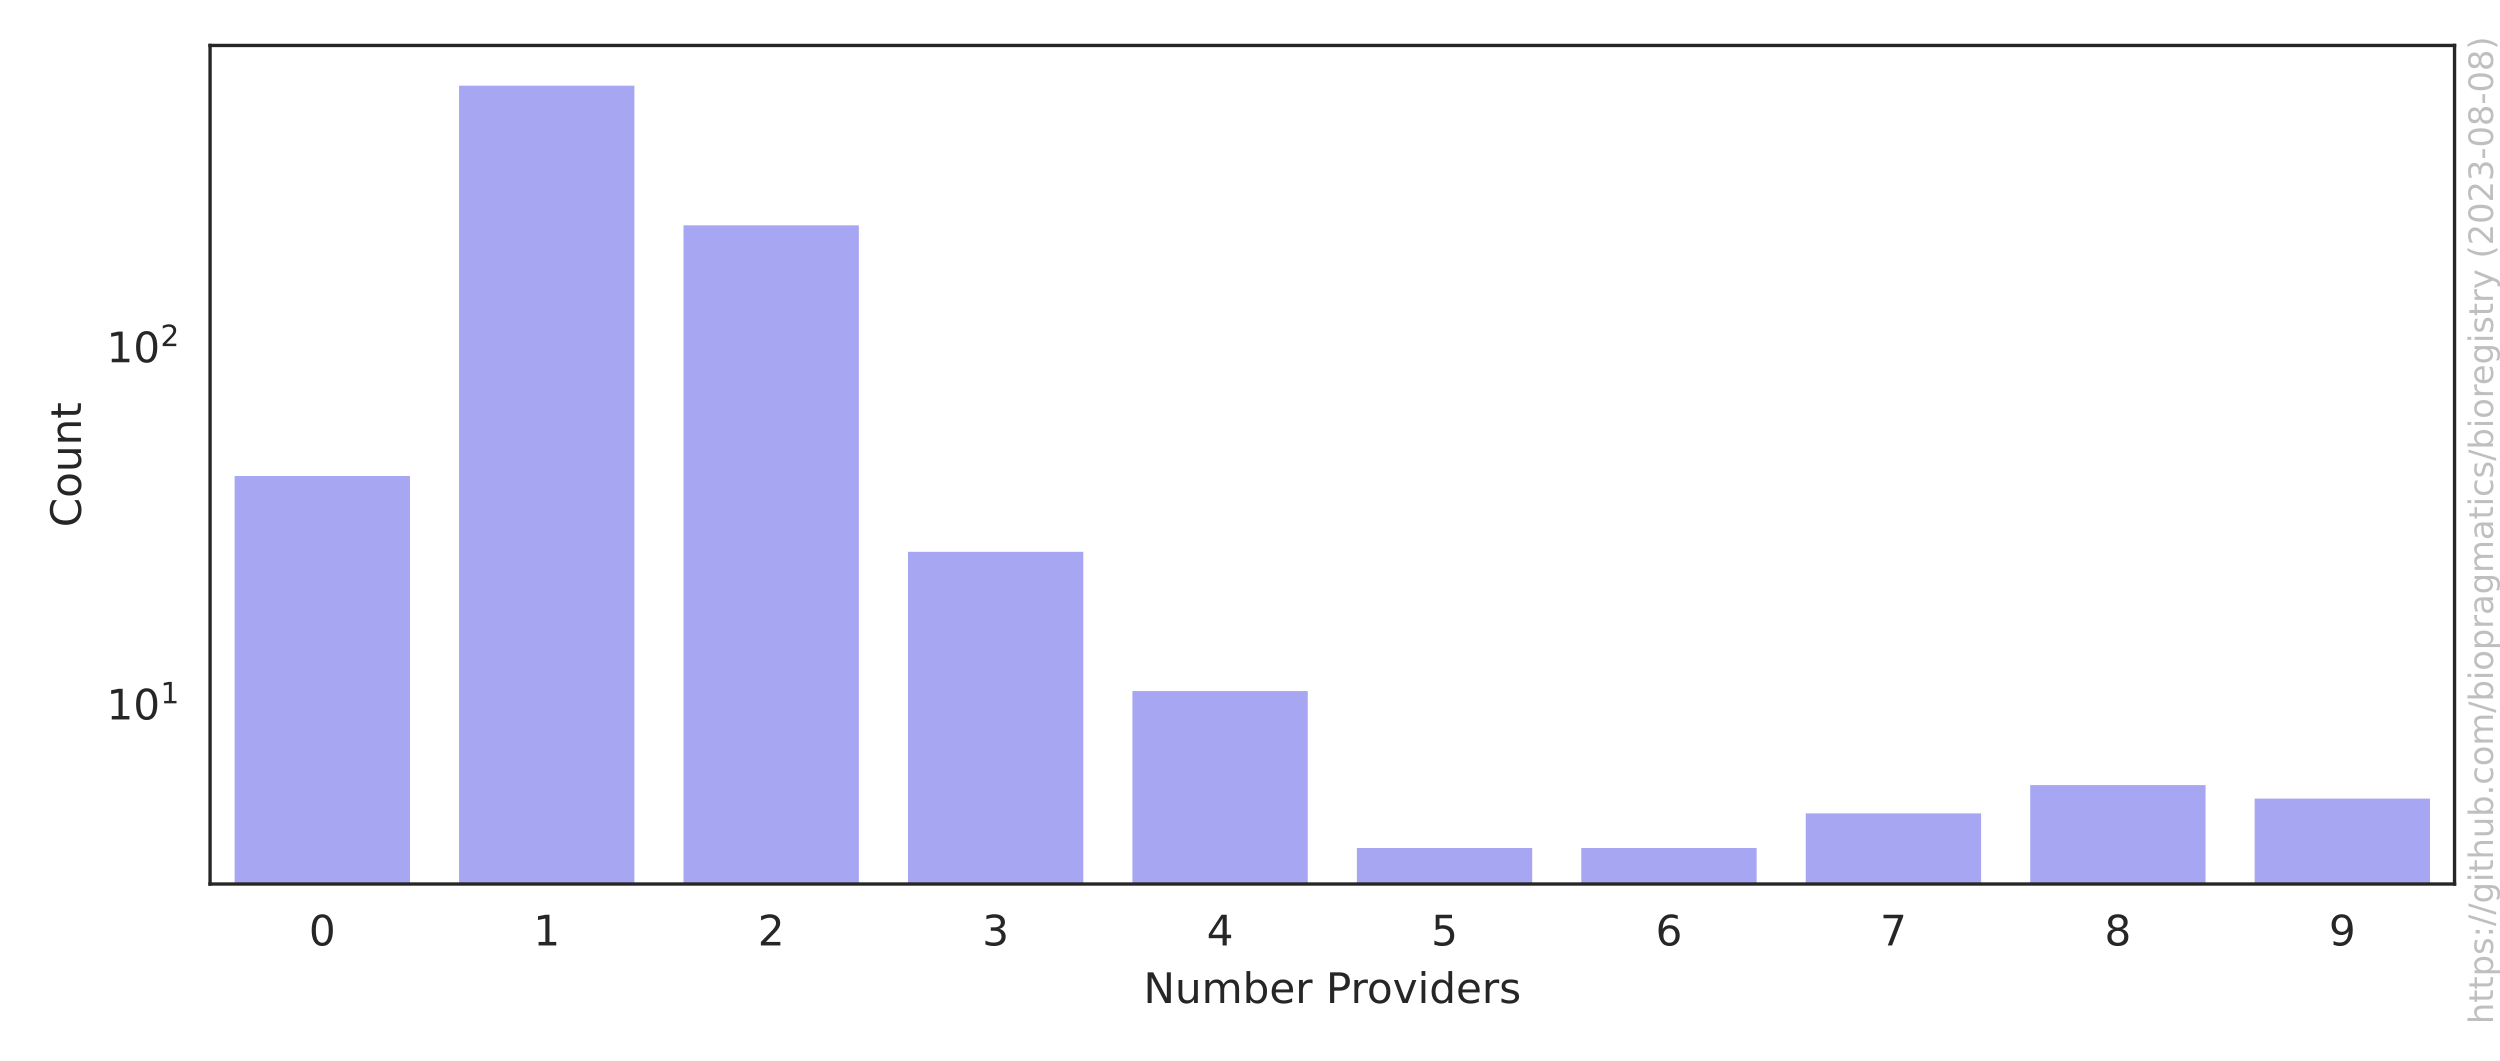
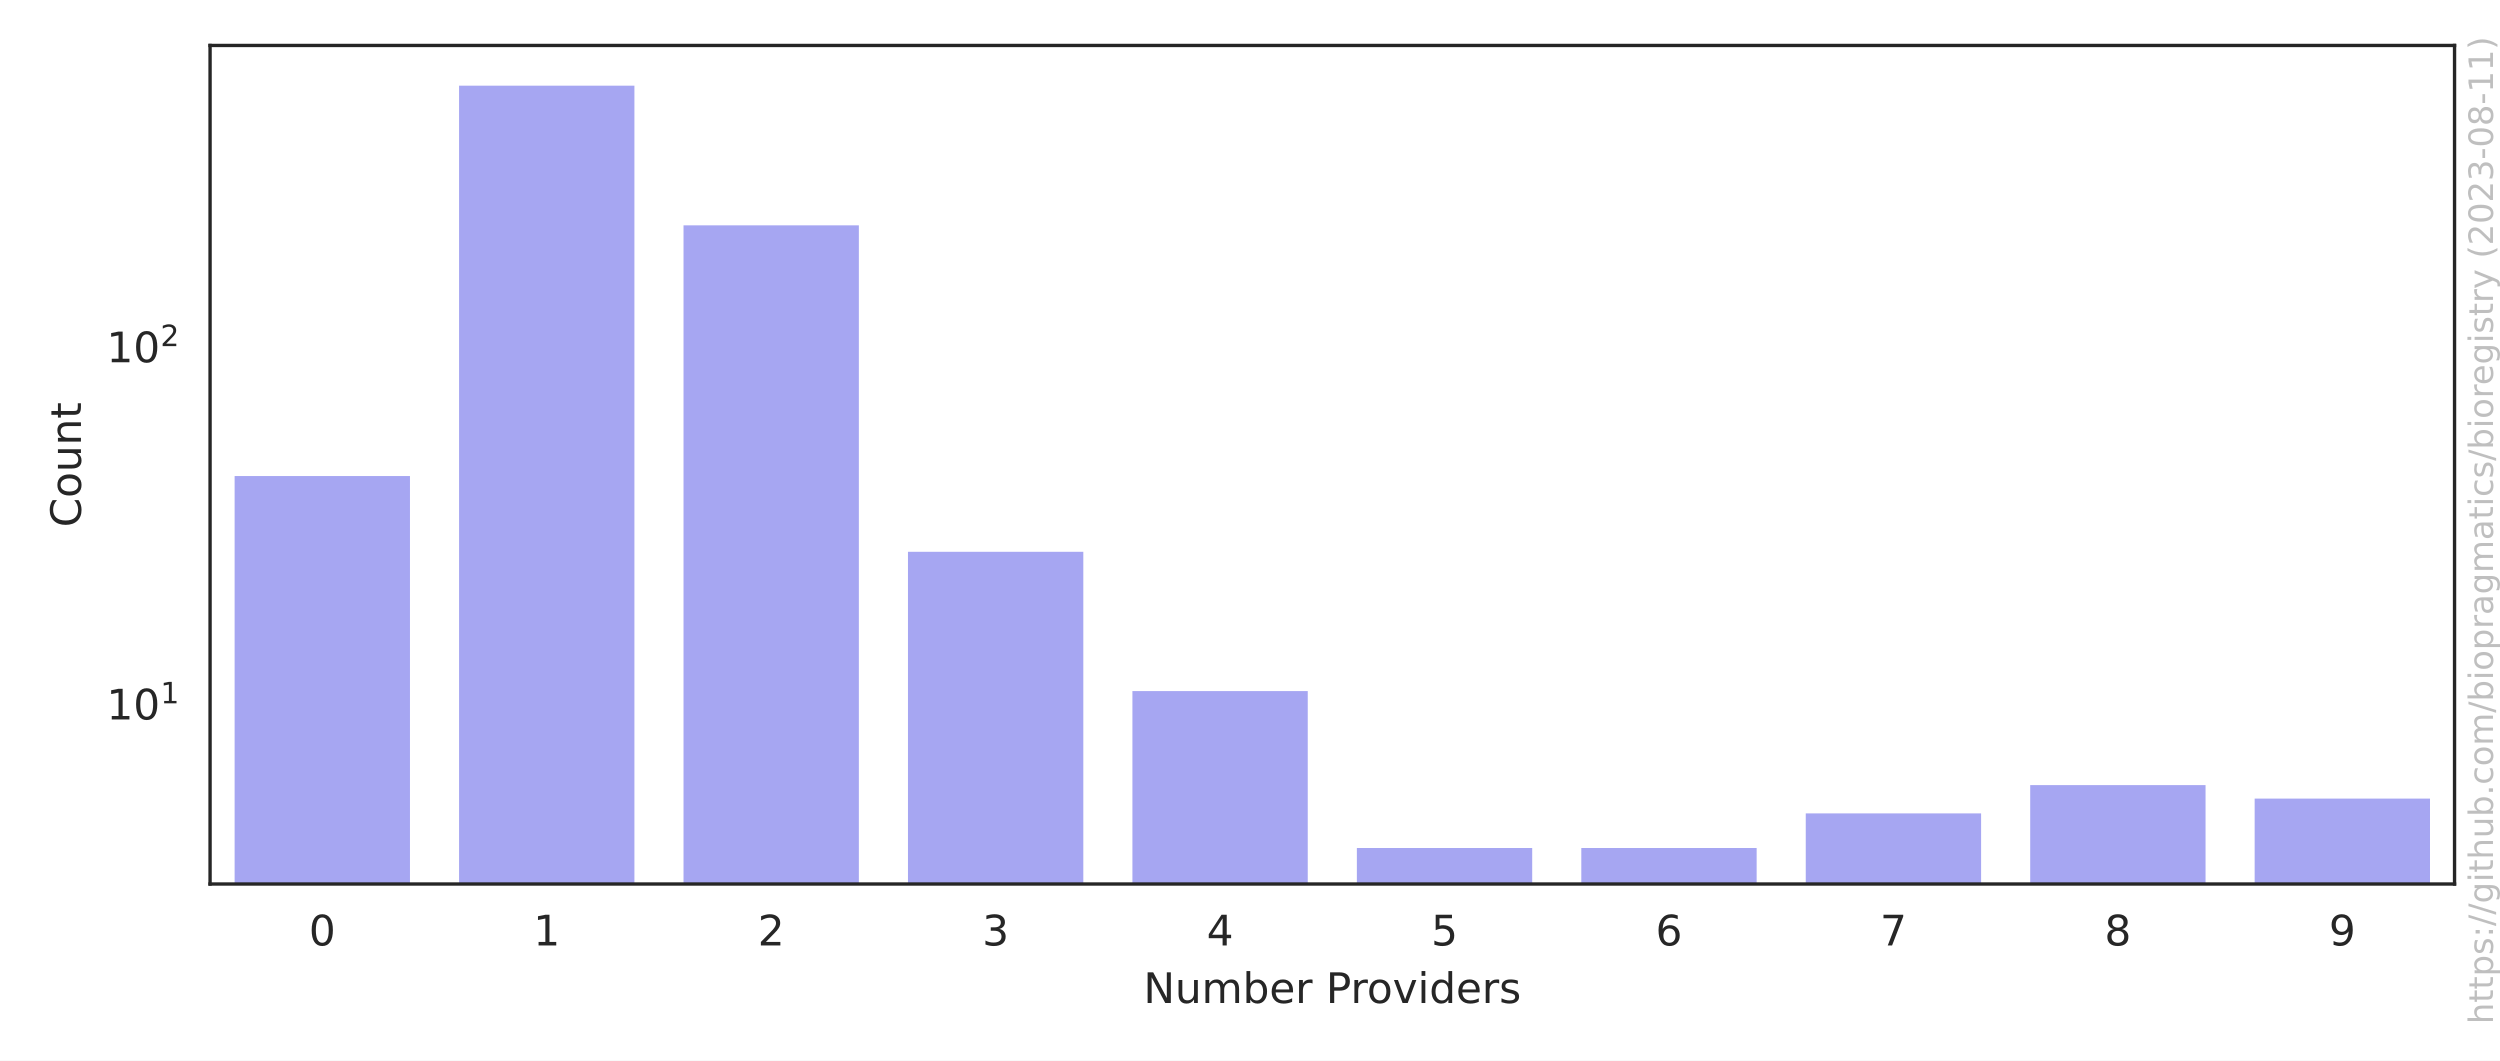
<svg xmlns="http://www.w3.org/2000/svg" xmlns:xlink="http://www.w3.org/1999/xlink" width="594pt" height="252pt" viewBox="0 0 594 252" version="1.1">
  <defs>
    <style type="text/css">*{stroke-linejoin: round; stroke-linecap: butt}</style>
  </defs>
  <g id="figure_1">
    <g id="patch_1">
      <path d="M 0 252  L 594 252  L 594 0  L 0 0  z " style="fill: #ffffff" />
    </g>
    <g id="axes_1">
      <g id="patch_2">
        <path d="M 49.913 210.04  L 583.2 210.04  L 583.2 10.8  L 49.913 10.8  z " style="fill: #ffffff" />
      </g>
      <g id="matplotlib.axis_1">
        <g id="xtick_1">
          <g id="text_1">
            <g style="fill: #262626" transform="translate(73.3958 224.6384) scale(0.1 -0.1)">
              <defs>
                <path id="DejaVuSans-30" d="M 2034 4250  Q 1547 4250 1301 3770  Q 1056 3291 1056 2328  Q 1056 1369 1301 889  Q 1547 409 2034 409  Q 2525 409 2770 889  Q 3016 1369 3016 2328  Q 3016 3291 2770 3770  Q 2525 4250 2034 4250  z M 2034 4750  Q 2819 4750 3233 4129  Q 3647 3509 3647 2328  Q 3647 1150 3233 529  Q 2819 -91 2034 -91  Q 1250 -91 836 529  Q 422 1150 422 2328  Q 422 3509 836 4129  Q 1250 4750 2034 4750  z " transform="scale(0.015625)" />
              </defs>
              <use xlink:href="#DejaVuSans-30" />
            </g>
          </g>
        </g>
        <g id="xtick_2">
          <g id="text_2">
            <g style="fill: #262626" transform="translate(126.7245 224.6384) scale(0.1 -0.1)">
              <defs>
                <path id="DejaVuSans-31" d="M 794 531  L 1825 531  L 1825 4091  L 703 3866  L 703 4441  L 1819 4666  L 2450 4666  L 2450 531  L 3481 531  L 3481 0  L 794 0  L 794 531  z " transform="scale(0.015625)" />
              </defs>
              <use xlink:href="#DejaVuSans-31" />
            </g>
          </g>
        </g>
        <g id="xtick_3">
          <g id="text_3">
            <g style="fill: #262626" transform="translate(180.0533 224.6384) scale(0.1 -0.1)">
              <defs>
                <path id="DejaVuSans-32" d="M 1228 531  L 3431 531  L 3431 0  L 469 0  L 469 531  Q 828 903 1448 1529  Q 2069 2156 2228 2338  Q 2531 2678 2651 2914  Q 2772 3150 2772 3378  Q 2772 3750 2511 3984  Q 2250 4219 1831 4219  Q 1534 4219 1204 4116  Q 875 4013 500 3803  L 500 4441  Q 881 4594 1212 4672  Q 1544 4750 1819 4750  Q 2544 4750 2975 4387  Q 3406 4025 3406 3419  Q 3406 3131 3298 2873  Q 3191 2616 2906 2266  Q 2828 2175 2409 1742  Q 1991 1309 1228 531  z " transform="scale(0.015625)" />
              </defs>
              <use xlink:href="#DejaVuSans-32" />
            </g>
          </g>
        </g>
        <g id="xtick_4">
          <g id="text_4">
            <g style="fill: #262626" transform="translate(233.382 224.6384) scale(0.1 -0.1)">
              <defs>
                <path id="DejaVuSans-33" d="M 2597 2516  Q 3050 2419 3304 2112  Q 3559 1806 3559 1356  Q 3559 666 3084 287  Q 2609 -91 1734 -91  Q 1441 -91 1130 -33  Q 819 25 488 141  L 488 750  Q 750 597 1062 519  Q 1375 441 1716 441  Q 2309 441 2620 675  Q 2931 909 2931 1356  Q 2931 1769 2642 2001  Q 2353 2234 1838 2234  L 1294 2234  L 1294 2753  L 1863 2753  Q 2328 2753 2575 2939  Q 2822 3125 2822 3475  Q 2822 3834 2567 4026  Q 2313 4219 1838 4219  Q 1578 4219 1281 4162  Q 984 4106 628 3988  L 628 4550  Q 988 4650 1302 4700  Q 1616 4750 1894 4750  Q 2613 4750 3031 4423  Q 3450 4097 3450 3541  Q 3450 3153 3228 2886  Q 3006 2619 2597 2516  z " transform="scale(0.015625)" />
              </defs>
              <use xlink:href="#DejaVuSans-33" />
            </g>
          </g>
        </g>
        <g id="xtick_5">
          <g id="text_5">
            <g style="fill: #262626" transform="translate(286.7107 224.6384) scale(0.1 -0.1)">
              <defs>
                <path id="DejaVuSans-34" d="M 2419 4116  L 825 1625  L 2419 1625  L 2419 4116  z M 2253 4666  L 3047 4666  L 3047 1625  L 3713 1625  L 3713 1100  L 3047 1100  L 3047 0  L 2419 0  L 2419 1100  L 313 1100  L 313 1709  L 2253 4666  z " transform="scale(0.015625)" />
              </defs>
              <use xlink:href="#DejaVuSans-34" />
            </g>
          </g>
        </g>
        <g id="xtick_6">
          <g id="text_6">
            <g style="fill: #262626" transform="translate(340.0395 224.6384) scale(0.1 -0.1)">
              <defs>
                <path id="DejaVuSans-35" d="M 691 4666  L 3169 4666  L 3169 4134  L 1269 4134  L 1269 2991  Q 1406 3038 1543 3061  Q 1681 3084 1819 3084  Q 2600 3084 3056 2656  Q 3513 2228 3513 1497  Q 3513 744 3044 326  Q 2575 -91 1722 -91  Q 1428 -91 1123 -41  Q 819 9 494 109  L 494 744  Q 775 591 1075 516  Q 1375 441 1709 441  Q 2250 441 2565 725  Q 2881 1009 2881 1497  Q 2881 1984 2565 2268  Q 2250 2553 1709 2553  Q 1456 2553 1204 2497  Q 953 2441 691 2322  L 691 4666  z " transform="scale(0.015625)" />
              </defs>
              <use xlink:href="#DejaVuSans-35" />
            </g>
          </g>
        </g>
        <g id="xtick_7">
          <g id="text_7">
            <g style="fill: #262626" transform="translate(393.3682 224.6384) scale(0.1 -0.1)">
              <defs>
                <path id="DejaVuSans-36" d="M 2113 2584  Q 1688 2584 1439 2293  Q 1191 2003 1191 1497  Q 1191 994 1439 701  Q 1688 409 2113 409  Q 2538 409 2786 701  Q 3034 994 3034 1497  Q 3034 2003 2786 2293  Q 2538 2584 2113 2584  z M 3366 4563  L 3366 3988  Q 3128 4100 2886 4159  Q 2644 4219 2406 4219  Q 1781 4219 1451 3797  Q 1122 3375 1075 2522  Q 1259 2794 1537 2939  Q 1816 3084 2150 3084  Q 2853 3084 3261 2657  Q 3669 2231 3669 1497  Q 3669 778 3244 343  Q 2819 -91 2113 -91  Q 1303 -91 875 529  Q 447 1150 447 2328  Q 447 3434 972 4092  Q 1497 4750 2381 4750  Q 2619 4750 2861 4703  Q 3103 4656 3366 4563  z " transform="scale(0.015625)" />
              </defs>
              <use xlink:href="#DejaVuSans-36" />
            </g>
          </g>
        </g>
        <g id="xtick_8">
          <g id="text_8">
            <g style="fill: #262626" transform="translate(446.6969 224.6384) scale(0.1 -0.1)">
              <defs>
                <path id="DejaVuSans-37" d="M 525 4666  L 3525 4666  L 3525 4397  L 1831 0  L 1172 0  L 2766 4134  L 525 4134  L 525 4666  z " transform="scale(0.015625)" />
              </defs>
              <use xlink:href="#DejaVuSans-37" />
            </g>
          </g>
        </g>
        <g id="xtick_9">
          <g id="text_9">
            <g style="fill: #262626" transform="translate(500.0257 224.6384) scale(0.1 -0.1)">
              <defs>
                <path id="DejaVuSans-38" d="M 2034 2216  Q 1584 2216 1326 1975  Q 1069 1734 1069 1313  Q 1069 891 1326 650  Q 1584 409 2034 409  Q 2484 409 2743 651  Q 3003 894 3003 1313  Q 3003 1734 2745 1975  Q 2488 2216 2034 2216  z M 1403 2484  Q 997 2584 770 2862  Q 544 3141 544 3541  Q 544 4100 942 4425  Q 1341 4750 2034 4750  Q 2731 4750 3128 4425  Q 3525 4100 3525 3541  Q 3525 3141 3298 2862  Q 3072 2584 2669 2484  Q 3125 2378 3379 2068  Q 3634 1759 3634 1313  Q 3634 634 3220 271  Q 2806 -91 2034 -91  Q 1263 -91 848 271  Q 434 634 434 1313  Q 434 1759 690 2068  Q 947 2378 1403 2484  z M 1172 3481  Q 1172 3119 1398 2916  Q 1625 2713 2034 2713  Q 2441 2713 2670 2916  Q 2900 3119 2900 3481  Q 2900 3844 2670 4047  Q 2441 4250 2034 4250  Q 1625 4250 1398 4047  Q 1172 3844 1172 3481  z " transform="scale(0.015625)" />
              </defs>
              <use xlink:href="#DejaVuSans-38" />
            </g>
          </g>
        </g>
        <g id="xtick_10">
          <g id="text_10">
            <g style="fill: #262626" transform="translate(553.3544 224.6384) scale(0.1 -0.1)">
              <defs>
                <path id="DejaVuSans-39" d="M 703 97  L 703 672  Q 941 559 1184 500  Q 1428 441 1663 441  Q 2288 441 2617 861  Q 2947 1281 2994 2138  Q 2813 1869 2534 1725  Q 2256 1581 1919 1581  Q 1219 1581 811 2004  Q 403 2428 403 3163  Q 403 3881 828 4315  Q 1253 4750 1959 4750  Q 2769 4750 3195 4129  Q 3622 3509 3622 2328  Q 3622 1225 3098 567  Q 2575 -91 1691 -91  Q 1453 -91 1209 -44  Q 966 3 703 97  z M 1959 2075  Q 2384 2075 2632 2365  Q 2881 2656 2881 3163  Q 2881 3666 2632 3958  Q 2384 4250 1959 4250  Q 1534 4250 1286 3958  Q 1038 3666 1038 3163  Q 1038 2656 1286 2365  Q 1534 2075 1959 2075  z " transform="scale(0.015625)" />
              </defs>
              <use xlink:href="#DejaVuSans-39" />
            </g>
          </g>
        </g>
        <g id="text_11">
          <g style="fill: #262626" transform="translate(271.6923 238.3166) scale(0.1 -0.1)">
            <defs>
              <path id="DejaVuSans-4e" d="M 628 4666  L 1478 4666  L 3547 763  L 3547 4666  L 4159 4666  L 4159 0  L 3309 0  L 1241 3903  L 1241 0  L 628 0  L 628 4666  z " transform="scale(0.015625)" />
              <path id="DejaVuSans-75" d="M 544 1381  L 544 3500  L 1119 3500  L 1119 1403  Q 1119 906 1312 657  Q 1506 409 1894 409  Q 2359 409 2629 706  Q 2900 1003 2900 1516  L 2900 3500  L 3475 3500  L 3475 0  L 2900 0  L 2900 538  Q 2691 219 2414 64  Q 2138 -91 1772 -91  Q 1169 -91 856 284  Q 544 659 544 1381  z M 1991 3584  L 1991 3584  z " transform="scale(0.015625)" />
              <path id="DejaVuSans-6d" d="M 3328 2828  Q 3544 3216 3844 3400  Q 4144 3584 4550 3584  Q 5097 3584 5394 3201  Q 5691 2819 5691 2113  L 5691 0  L 5113 0  L 5113 2094  Q 5113 2597 4934 2840  Q 4756 3084 4391 3084  Q 3944 3084 3684 2787  Q 3425 2491 3425 1978  L 3425 0  L 2847 0  L 2847 2094  Q 2847 2600 2669 2842  Q 2491 3084 2119 3084  Q 1678 3084 1418 2786  Q 1159 2488 1159 1978  L 1159 0  L 581 0  L 581 3500  L 1159 3500  L 1159 2956  Q 1356 3278 1631 3431  Q 1906 3584 2284 3584  Q 2666 3584 2933 3390  Q 3200 3197 3328 2828  z " transform="scale(0.015625)" />
              <path id="DejaVuSans-62" d="M 3116 1747  Q 3116 2381 2855 2742  Q 2594 3103 2138 3103  Q 1681 3103 1420 2742  Q 1159 2381 1159 1747  Q 1159 1113 1420 752  Q 1681 391 2138 391  Q 2594 391 2855 752  Q 3116 1113 3116 1747  z M 1159 2969  Q 1341 3281 1617 3432  Q 1894 3584 2278 3584  Q 2916 3584 3314 3078  Q 3713 2572 3713 1747  Q 3713 922 3314 415  Q 2916 -91 2278 -91  Q 1894 -91 1617 61  Q 1341 213 1159 525  L 1159 0  L 581 0  L 581 4863  L 1159 4863  L 1159 2969  z " transform="scale(0.015625)" />
              <path id="DejaVuSans-65" d="M 3597 1894  L 3597 1613  L 953 1613  Q 991 1019 1311 708  Q 1631 397 2203 397  Q 2534 397 2845 478  Q 3156 559 3463 722  L 3463 178  Q 3153 47 2828 -22  Q 2503 -91 2169 -91  Q 1331 -91 842 396  Q 353 884 353 1716  Q 353 2575 817 3079  Q 1281 3584 2069 3584  Q 2775 3584 3186 3129  Q 3597 2675 3597 1894  z M 3022 2063  Q 3016 2534 2758 2815  Q 2500 3097 2075 3097  Q 1594 3097 1305 2825  Q 1016 2553 972 2059  L 3022 2063  z " transform="scale(0.015625)" />
              <path id="DejaVuSans-72" d="M 2631 2963  Q 2534 3019 2420 3045  Q 2306 3072 2169 3072  Q 1681 3072 1420 2755  Q 1159 2438 1159 1844  L 1159 0  L 581 0  L 581 3500  L 1159 3500  L 1159 2956  Q 1341 3275 1631 3429  Q 1922 3584 2338 3584  Q 2397 3584 2469 3576  Q 2541 3569 2628 3553  L 2631 2963  z " transform="scale(0.015625)" />
              <path id="DejaVuSans-20" transform="scale(0.015625)" />
              <path id="DejaVuSans-50" d="M 1259 4147  L 1259 2394  L 2053 2394  Q 2494 2394 2734 2622  Q 2975 2850 2975 3272  Q 2975 3691 2734 3919  Q 2494 4147 2053 4147  L 1259 4147  z M 628 4666  L 2053 4666  Q 2838 4666 3239 4311  Q 3641 3956 3641 3272  Q 3641 2581 3239 2228  Q 2838 1875 2053 1875  L 1259 1875  L 1259 0  L 628 0  L 628 4666  z " transform="scale(0.015625)" />
              <path id="DejaVuSans-6f" d="M 1959 3097  Q 1497 3097 1228 2736  Q 959 2375 959 1747  Q 959 1119 1226 758  Q 1494 397 1959 397  Q 2419 397 2687 759  Q 2956 1122 2956 1747  Q 2956 2369 2687 2733  Q 2419 3097 1959 3097  z M 1959 3584  Q 2709 3584 3137 3096  Q 3566 2609 3566 1747  Q 3566 888 3137 398  Q 2709 -91 1959 -91  Q 1206 -91 779 398  Q 353 888 353 1747  Q 353 2609 779 3096  Q 1206 3584 1959 3584  z " transform="scale(0.015625)" />
              <path id="DejaVuSans-76" d="M 191 3500  L 800 3500  L 1894 563  L 2988 3500  L 3597 3500  L 2284 0  L 1503 0  L 191 3500  z " transform="scale(0.015625)" />
              <path id="DejaVuSans-69" d="M 603 3500  L 1178 3500  L 1178 0  L 603 0  L 603 3500  z M 603 4863  L 1178 4863  L 1178 4134  L 603 4134  L 603 4863  z " transform="scale(0.015625)" />
              <path id="DejaVuSans-64" d="M 2906 2969  L 2906 4863  L 3481 4863  L 3481 0  L 2906 0  L 2906 525  Q 2725 213 2448 61  Q 2172 -91 1784 -91  Q 1150 -91 751 415  Q 353 922 353 1747  Q 353 2572 751 3078  Q 1150 3584 1784 3584  Q 2172 3584 2448 3432  Q 2725 3281 2906 2969  z M 947 1747  Q 947 1113 1208 752  Q 1469 391 1925 391  Q 2381 391 2643 752  Q 2906 1113 2906 1747  Q 2906 2381 2643 2742  Q 2381 3103 1925 3103  Q 1469 3103 1208 2742  Q 947 2381 947 1747  z " transform="scale(0.015625)" />
              <path id="DejaVuSans-73" d="M 2834 3397  L 2834 2853  Q 2591 2978 2328 3040  Q 2066 3103 1784 3103  Q 1356 3103 1142 2972  Q 928 2841 928 2578  Q 928 2378 1081 2264  Q 1234 2150 1697 2047  L 1894 2003  Q 2506 1872 2764 1633  Q 3022 1394 3022 966  Q 3022 478 2636 193  Q 2250 -91 1575 -91  Q 1294 -91 989 -36  Q 684 19 347 128  L 347 722  Q 666 556 975 473  Q 1284 391 1588 391  Q 1994 391 2212 530  Q 2431 669 2431 922  Q 2431 1156 2273 1281  Q 2116 1406 1581 1522  L 1381 1569  Q 847 1681 609 1914  Q 372 2147 372 2553  Q 372 3047 722 3315  Q 1072 3584 1716 3584  Q 2034 3584 2315 3537  Q 2597 3491 2834 3397  z " transform="scale(0.015625)" />
            </defs>
            <use xlink:href="#DejaVuSans-4e" />
            <use xlink:href="#DejaVuSans-75" x="74.805" />
            <use xlink:href="#DejaVuSans-6d" x="138.184" />
            <use xlink:href="#DejaVuSans-62" x="235.596" />
            <use xlink:href="#DejaVuSans-65" x="299.072" />
            <use xlink:href="#DejaVuSans-72" x="360.596" />
            <use xlink:href="#DejaVuSans-20" x="401.709" />
            <use xlink:href="#DejaVuSans-50" x="433.496" />
            <use xlink:href="#DejaVuSans-72" x="492.049" />
            <use xlink:href="#DejaVuSans-6f" x="530.912" />
            <use xlink:href="#DejaVuSans-76" x="592.094" />
            <use xlink:href="#DejaVuSans-69" x="651.273" />
            <use xlink:href="#DejaVuSans-64" x="679.057" />
            <use xlink:href="#DejaVuSans-65" x="742.533" />
            <use xlink:href="#DejaVuSans-72" x="804.057" />
            <use xlink:href="#DejaVuSans-73" x="845.17" />
          </g>
        </g>
      </g>
      <g id="matplotlib.axis_2">
        <g id="ytick_1">
          <g id="text_12">
            <g style="fill: #262626" transform="translate(25.31268 171.0123) scale(0.1 -0.1)">
              <use xlink:href="#DejaVuSans-31" transform="translate(0 0.684375)" />
              <use xlink:href="#DejaVuSans-30" transform="translate(63.62305 0.684375)" />
              <use xlink:href="#DejaVuSans-31" transform="translate(128.2031 38.96563) scale(0.7)" />
            </g>
          </g>
        </g>
        <g id="ytick_2">
          <g id="text_13">
            <g style="fill: #262626" transform="translate(25.31268 86.14877) scale(0.1 -0.1)">
              <use xlink:href="#DejaVuSans-31" transform="translate(0 0.765625)" />
              <use xlink:href="#DejaVuSans-30" transform="translate(63.62305 0.765625)" />
              <use xlink:href="#DejaVuSans-32" transform="translate(128.2031 39.04688) scale(0.7)" />
            </g>
          </g>
        </g>
        <g id="ytick_3" />
        <g id="ytick_4" />
        <g id="ytick_5" />
        <g id="ytick_6" />
        <g id="ytick_7" />
        <g id="ytick_8" />
        <g id="ytick_9" />
        <g id="ytick_10" />
        <g id="ytick_11" />
        <g id="ytick_12" />
        <g id="ytick_13" />
        <g id="ytick_14" />
        <g id="ytick_15" />
        <g id="ytick_16" />
        <g id="ytick_17" />
        <g id="ytick_18" />
        <g id="ytick_19" />
        <g id="ytick_20" />
        <g id="ytick_21" />
        <g id="text_14">
          <g style="fill: #262626" transform="translate(19.233 125.2684) rotate(-90) scale(0.1 -0.1)">
            <defs>
              <path id="DejaVuSans-43" d="M 4122 4306  L 4122 3641  Q 3803 3938 3442 4084  Q 3081 4231 2675 4231  Q 1875 4231 1450 3742  Q 1025 3253 1025 2328  Q 1025 1406 1450 917  Q 1875 428 2675 428  Q 3081 428 3442 575  Q 3803 722 4122 1019  L 4122 359  Q 3791 134 3420 21  Q 3050 -91 2638 -91  Q 1578 -91 968 557  Q 359 1206 359 2328  Q 359 3453 968 4101  Q 1578 4750 2638 4750  Q 3056 4750 3426 4639  Q 3797 4528 4122 4306  z " transform="scale(0.015625)" />
              <path id="DejaVuSans-6e" d="M 3513 2113  L 3513 0  L 2938 0  L 2938 2094  Q 2938 2591 2744 2837  Q 2550 3084 2163 3084  Q 1697 3084 1428 2787  Q 1159 2491 1159 1978  L 1159 0  L 581 0  L 581 3500  L 1159 3500  L 1159 2956  Q 1366 3272 1645 3428  Q 1925 3584 2291 3584  Q 2894 3584 3203 3211  Q 3513 2838 3513 2113  z " transform="scale(0.015625)" />
              <path id="DejaVuSans-74" d="M 1172 4494  L 1172 3500  L 2356 3500  L 2356 3053  L 1172 3053  L 1172 1153  Q 1172 725 1289 603  Q 1406 481 1766 481  L 2356 481  L 2356 0  L 1766 0  Q 1100 0 847 248  Q 594 497 594 1153  L 594 3053  L 172 3053  L 172 3500  L 594 3500  L 594 4494  L 1172 4494  z " transform="scale(0.015625)" />
            </defs>
            <use xlink:href="#DejaVuSans-43" />
            <use xlink:href="#DejaVuSans-6f" x="69.824" />
            <use xlink:href="#DejaVuSans-75" x="131.006" />
            <use xlink:href="#DejaVuSans-6e" x="194.385" />
            <use xlink:href="#DejaVuSans-74" x="257.764" />
          </g>
        </g>
      </g>
      <g id="patch_3">
        <path d="M 55.246 85115.579  L 97.909 85115.579  L 97.909 112.607  L 55.246 112.607  z " clip-path="url(#p84426c0476)" style="fill: #2020df; opacity: 0.4; stroke: #ffffff; stroke-linejoin: miter" />
      </g>
      <g id="patch_4">
        <path d="M 108.574 85115.579  L 151.237 85115.579  L 151.237 19.856  L 108.574 19.856  z " clip-path="url(#p84426c0476)" style="fill: #2020df; opacity: 0.4; stroke: #ffffff; stroke-linejoin: miter" />
      </g>
      <g id="patch_5">
        <path d="M 161.903 85115.579  L 204.566 85115.579  L 204.566 53.04  L 161.903 53.04  z " clip-path="url(#p84426c0476)" style="fill: #2020df; opacity: 0.4; stroke: #ffffff; stroke-linejoin: miter" />
      </g>
      <g id="patch_6">
        <path d="M 215.232 85115.579  L 257.895 85115.579  L 257.895 130.606  L 215.232 130.606  z " clip-path="url(#p84426c0476)" style="fill: #2020df; opacity: 0.4; stroke: #ffffff; stroke-linejoin: miter" />
      </g>
      <g id="patch_7">
        <path d="M 268.56 85115.579  L 311.223 85115.579  L 311.223 163.7  L 268.56 163.7  z " clip-path="url(#p84426c0476)" style="fill: #2020df; opacity: 0.4; stroke: #ffffff; stroke-linejoin: miter" />
      </g>
      <g id="patch_8">
        <path d="M 321.889 85115.579  L 364.552 85115.579  L 364.552 200.984  L 321.889 200.984  z " clip-path="url(#p84426c0476)" style="fill: #2020df; opacity: 0.4; stroke: #ffffff; stroke-linejoin: miter" />
      </g>
      <g id="patch_9">
        <path d="M 375.218 85115.579  L 417.881 85115.579  L 417.881 200.984  L 375.218 200.984  z " clip-path="url(#p84426c0476)" style="fill: #2020df; opacity: 0.4; stroke: #ffffff; stroke-linejoin: miter" />
      </g>
      <g id="patch_10">
        <path d="M 428.547 85115.579  L 471.21 85115.579  L 471.21 192.76  L 428.547 192.76  z " clip-path="url(#p84426c0476)" style="fill: #2020df; opacity: 0.4; stroke: #ffffff; stroke-linejoin: miter" />
      </g>
      <g id="patch_11">
        <path d="M 481.875 85115.579  L 524.538 85115.579  L 524.538 186.04  L 481.875 186.04  z " clip-path="url(#p84426c0476)" style="fill: #2020df; opacity: 0.4; stroke: #ffffff; stroke-linejoin: miter" />
      </g>
      <g id="patch_12">
        <path d="M 535.204 85115.579  L 577.867 85115.579  L 577.867 189.247  L 535.204 189.247  z " clip-path="url(#p84426c0476)" style="fill: #2020df; opacity: 0.4; stroke: #ffffff; stroke-linejoin: miter" />
      </g>
      <g id="patch_13">
        <path d="M 49.913 210.04  L 49.913 10.8  " style="fill: none; stroke: #262626; stroke-width: 0.8; stroke-linejoin: miter; stroke-linecap: square" />
      </g>
      <g id="patch_14">
        <path d="M 583.2 210.04  L 583.2 10.8  " style="fill: none; stroke: #262626; stroke-width: 0.8; stroke-linejoin: miter; stroke-linecap: square" />
      </g>
      <g id="patch_15">
        <path d="M 49.913 210.04  L 583.2 210.04  " style="fill: none; stroke: #262626; stroke-width: 0.8; stroke-linejoin: miter; stroke-linecap: square" />
      </g>
      <g id="patch_16">
        <path d="M 49.913 10.8  L 583.2 10.8  " style="fill: none; stroke: #262626; stroke-width: 0.8; stroke-linejoin: miter; stroke-linecap: square" />
      </g>
    </g>
    <g id="text_15">
      <g style="fill: #808080; opacity: 0.5" transform="translate(592.3362 243.3237) rotate(-90) scale(0.08 -0.08)">
        <defs>
          <path id="DejaVuSans-68" d="M 3513 2113  L 3513 0  L 2938 0  L 2938 2094  Q 2938 2591 2744 2837  Q 2550 3084 2163 3084  Q 1697 3084 1428 2787  Q 1159 2491 1159 1978  L 1159 0  L 581 0  L 581 4863  L 1159 4863  L 1159 2956  Q 1366 3272 1645 3428  Q 1925 3584 2291 3584  Q 2894 3584 3203 3211  Q 3513 2838 3513 2113  z " transform="scale(0.015625)" />
          <path id="DejaVuSans-70" d="M 1159 525  L 1159 -1331  L 581 -1331  L 581 3500  L 1159 3500  L 1159 2969  Q 1341 3281 1617 3432  Q 1894 3584 2278 3584  Q 2916 3584 3314 3078  Q 3713 2572 3713 1747  Q 3713 922 3314 415  Q 2916 -91 2278 -91  Q 1894 -91 1617 61  Q 1341 213 1159 525  z M 3116 1747  Q 3116 2381 2855 2742  Q 2594 3103 2138 3103  Q 1681 3103 1420 2742  Q 1159 2381 1159 1747  Q 1159 1113 1420 752  Q 1681 391 2138 391  Q 2594 391 2855 752  Q 3116 1113 3116 1747  z " transform="scale(0.015625)" />
          <path id="DejaVuSans-3a" d="M 750 794  L 1409 794  L 1409 0  L 750 0  L 750 794  z M 750 3309  L 1409 3309  L 1409 2516  L 750 2516  L 750 3309  z " transform="scale(0.015625)" />
          <path id="DejaVuSans-2f" d="M 1625 4666  L 2156 4666  L 531 -594  L 0 -594  L 1625 4666  z " transform="scale(0.015625)" />
          <path id="DejaVuSans-67" d="M 2906 1791  Q 2906 2416 2648 2759  Q 2391 3103 1925 3103  Q 1463 3103 1205 2759  Q 947 2416 947 1791  Q 947 1169 1205 825  Q 1463 481 1925 481  Q 2391 481 2648 825  Q 2906 1169 2906 1791  z M 3481 434  Q 3481 -459 3084 -895  Q 2688 -1331 1869 -1331  Q 1566 -1331 1297 -1286  Q 1028 -1241 775 -1147  L 775 -588  Q 1028 -725 1275 -790  Q 1522 -856 1778 -856  Q 2344 -856 2625 -561  Q 2906 -266 2906 331  L 2906 616  Q 2728 306 2450 153  Q 2172 0 1784 0  Q 1141 0 747 490  Q 353 981 353 1791  Q 353 2603 747 3093  Q 1141 3584 1784 3584  Q 2172 3584 2450 3431  Q 2728 3278 2906 2969  L 2906 3500  L 3481 3500  L 3481 434  z " transform="scale(0.015625)" />
          <path id="DejaVuSans-2e" d="M 684 794  L 1344 794  L 1344 0  L 684 0  L 684 794  z " transform="scale(0.015625)" />
          <path id="DejaVuSans-63" d="M 3122 3366  L 3122 2828  Q 2878 2963 2633 3030  Q 2388 3097 2138 3097  Q 1578 3097 1268 2742  Q 959 2388 959 1747  Q 959 1106 1268 751  Q 1578 397 2138 397  Q 2388 397 2633 464  Q 2878 531 3122 666  L 3122 134  Q 2881 22 2623 -34  Q 2366 -91 2075 -91  Q 1284 -91 818 406  Q 353 903 353 1747  Q 353 2603 823 3093  Q 1294 3584 2113 3584  Q 2378 3584 2631 3529  Q 2884 3475 3122 3366  z " transform="scale(0.015625)" />
          <path id="DejaVuSans-61" d="M 2194 1759  Q 1497 1759 1228 1600  Q 959 1441 959 1056  Q 959 750 1161 570  Q 1363 391 1709 391  Q 2188 391 2477 730  Q 2766 1069 2766 1631  L 2766 1759  L 2194 1759  z M 3341 1997  L 3341 0  L 2766 0  L 2766 531  Q 2569 213 2275 61  Q 1981 -91 1556 -91  Q 1019 -91 701 211  Q 384 513 384 1019  Q 384 1609 779 1909  Q 1175 2209 1959 2209  L 2766 2209  L 2766 2266  Q 2766 2663 2505 2880  Q 2244 3097 1772 3097  Q 1472 3097 1187 3025  Q 903 2953 641 2809  L 641 3341  Q 956 3463 1253 3523  Q 1550 3584 1831 3584  Q 2591 3584 2966 3190  Q 3341 2797 3341 1997  z " transform="scale(0.015625)" />
          <path id="DejaVuSans-79" d="M 2059 -325  Q 1816 -950 1584 -1140  Q 1353 -1331 966 -1331  L 506 -1331  L 506 -850  L 844 -850  Q 1081 -850 1212 -737  Q 1344 -625 1503 -206  L 1606 56  L 191 3500  L 800 3500  L 1894 763  L 2988 3500  L 3597 3500  L 2059 -325  z " transform="scale(0.015625)" />
          <path id="DejaVuSans-28" d="M 1984 4856  Q 1566 4138 1362 3434  Q 1159 2731 1159 2009  Q 1159 1288 1364 580  Q 1569 -128 1984 -844  L 1484 -844  Q 1016 -109 783 600  Q 550 1309 550 2009  Q 550 2706 781 3412  Q 1013 4119 1484 4856  L 1984 4856  z " transform="scale(0.015625)" />
          <path id="DejaVuSans-2d" d="M 313 2009  L 1997 2009  L 1997 1497  L 313 1497  L 313 2009  z " transform="scale(0.015625)" />
          <path id="DejaVuSans-29" d="M 513 4856  L 1013 4856  Q 1481 4119 1714 3412  Q 1947 2706 1947 2009  Q 1947 1309 1714 600  Q 1481 -109 1013 -844  L 513 -844  Q 928 -128 1133 580  Q 1338 1288 1338 2009  Q 1338 2731 1133 3434  Q 928 4138 513 4856  z " transform="scale(0.015625)" />
        </defs>
        <use xlink:href="#DejaVuSans-68" />
        <use xlink:href="#DejaVuSans-74" x="63.379" />
        <use xlink:href="#DejaVuSans-74" x="102.588" />
        <use xlink:href="#DejaVuSans-70" x="141.797" />
        <use xlink:href="#DejaVuSans-73" x="205.273" />
        <use xlink:href="#DejaVuSans-3a" x="257.373" />
        <use xlink:href="#DejaVuSans-2f" x="291.064" />
        <use xlink:href="#DejaVuSans-2f" x="324.756" />
        <use xlink:href="#DejaVuSans-67" x="358.447" />
        <use xlink:href="#DejaVuSans-69" x="421.924" />
        <use xlink:href="#DejaVuSans-74" x="449.707" />
        <use xlink:href="#DejaVuSans-68" x="488.916" />
        <use xlink:href="#DejaVuSans-75" x="552.295" />
        <use xlink:href="#DejaVuSans-62" x="615.674" />
        <use xlink:href="#DejaVuSans-2e" x="679.15" />
        <use xlink:href="#DejaVuSans-63" x="710.938" />
        <use xlink:href="#DejaVuSans-6f" x="765.918" />
        <use xlink:href="#DejaVuSans-6d" x="827.1" />
        <use xlink:href="#DejaVuSans-2f" x="924.512" />
        <use xlink:href="#DejaVuSans-62" x="958.203" />
        <use xlink:href="#DejaVuSans-69" x="1021.68" />
        <use xlink:href="#DejaVuSans-6f" x="1049.463" />
        <use xlink:href="#DejaVuSans-70" x="1110.645" />
        <use xlink:href="#DejaVuSans-72" x="1174.121" />
        <use xlink:href="#DejaVuSans-61" x="1215.234" />
        <use xlink:href="#DejaVuSans-67" x="1276.514" />
        <use xlink:href="#DejaVuSans-6d" x="1339.99" />
        <use xlink:href="#DejaVuSans-61" x="1437.402" />
        <use xlink:href="#DejaVuSans-74" x="1498.682" />
        <use xlink:href="#DejaVuSans-69" x="1537.891" />
        <use xlink:href="#DejaVuSans-63" x="1565.674" />
        <use xlink:href="#DejaVuSans-73" x="1620.654" />
        <use xlink:href="#DejaVuSans-2f" x="1672.754" />
        <use xlink:href="#DejaVuSans-62" x="1706.445" />
        <use xlink:href="#DejaVuSans-69" x="1769.922" />
        <use xlink:href="#DejaVuSans-6f" x="1797.705" />
        <use xlink:href="#DejaVuSans-72" x="1858.887" />
        <use xlink:href="#DejaVuSans-65" x="1897.75" />
        <use xlink:href="#DejaVuSans-67" x="1959.273" />
        <use xlink:href="#DejaVuSans-69" x="2022.75" />
        <use xlink:href="#DejaVuSans-73" x="2050.533" />
        <use xlink:href="#DejaVuSans-74" x="2102.633" />
        <use xlink:href="#DejaVuSans-72" x="2141.842" />
        <use xlink:href="#DejaVuSans-79" x="2182.955" />
        <use xlink:href="#DejaVuSans-20" x="2242.135" />
        <use xlink:href="#DejaVuSans-28" x="2273.922" />
        <use xlink:href="#DejaVuSans-32" x="2312.936" />
        <use xlink:href="#DejaVuSans-30" x="2376.559" />
        <use xlink:href="#DejaVuSans-32" x="2440.182" />
        <use xlink:href="#DejaVuSans-33" x="2503.805" />
        <use xlink:href="#DejaVuSans-2d" x="2567.428" />
        <use xlink:href="#DejaVuSans-30" x="2603.512" />
        <use xlink:href="#DejaVuSans-38" x="2667.135" />
        <use xlink:href="#DejaVuSans-2d" x="2730.758" />
-         <use xlink:href="#DejaVuSans-30" x="2766.842" />
-         <use xlink:href="#DejaVuSans-38" x="2830.465" />
+         <use xlink:href="#DejaVuSans-31" x="2766.842" />
+         <use xlink:href="#DejaVuSans-31" x="2830.465" />
        <use xlink:href="#DejaVuSans-29" x="2894.088" />
      </g>
    </g>
  </g>
  <defs>
    <clipPath id="p84426c0476">
      <rect x="49.913" y="10.8" width="533.287" height="199.24" />
    </clipPath>
  </defs>
</svg>
